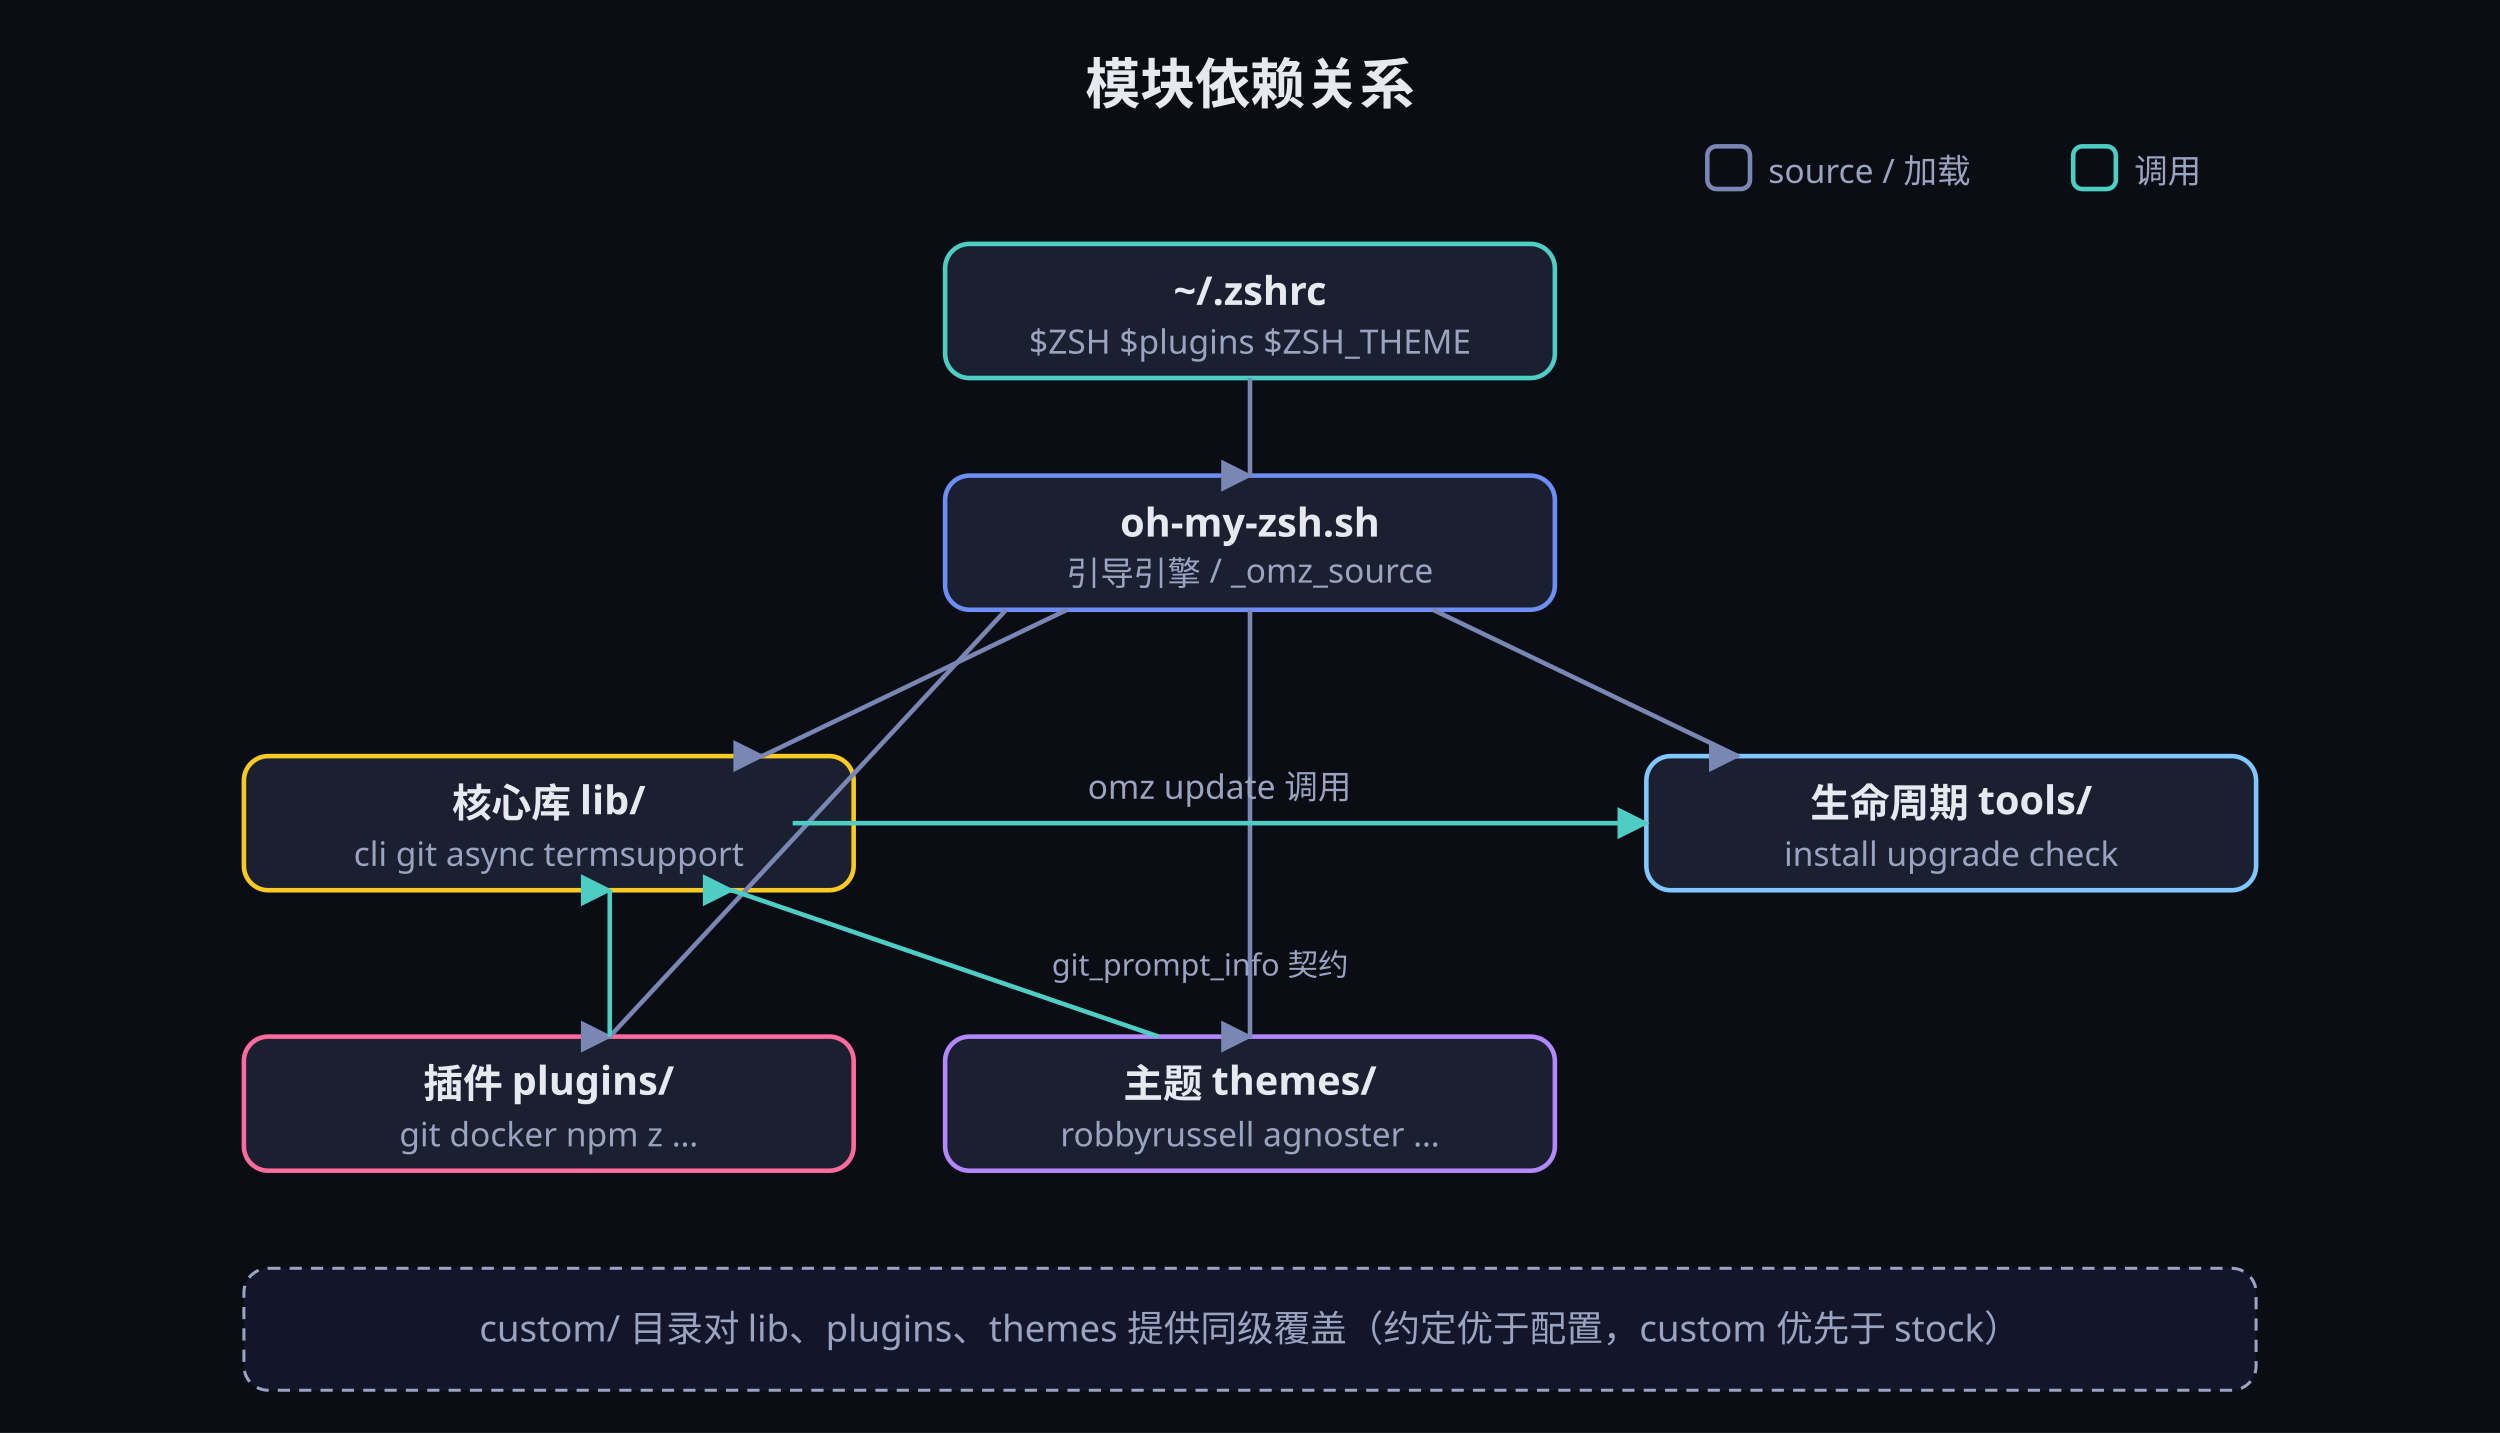
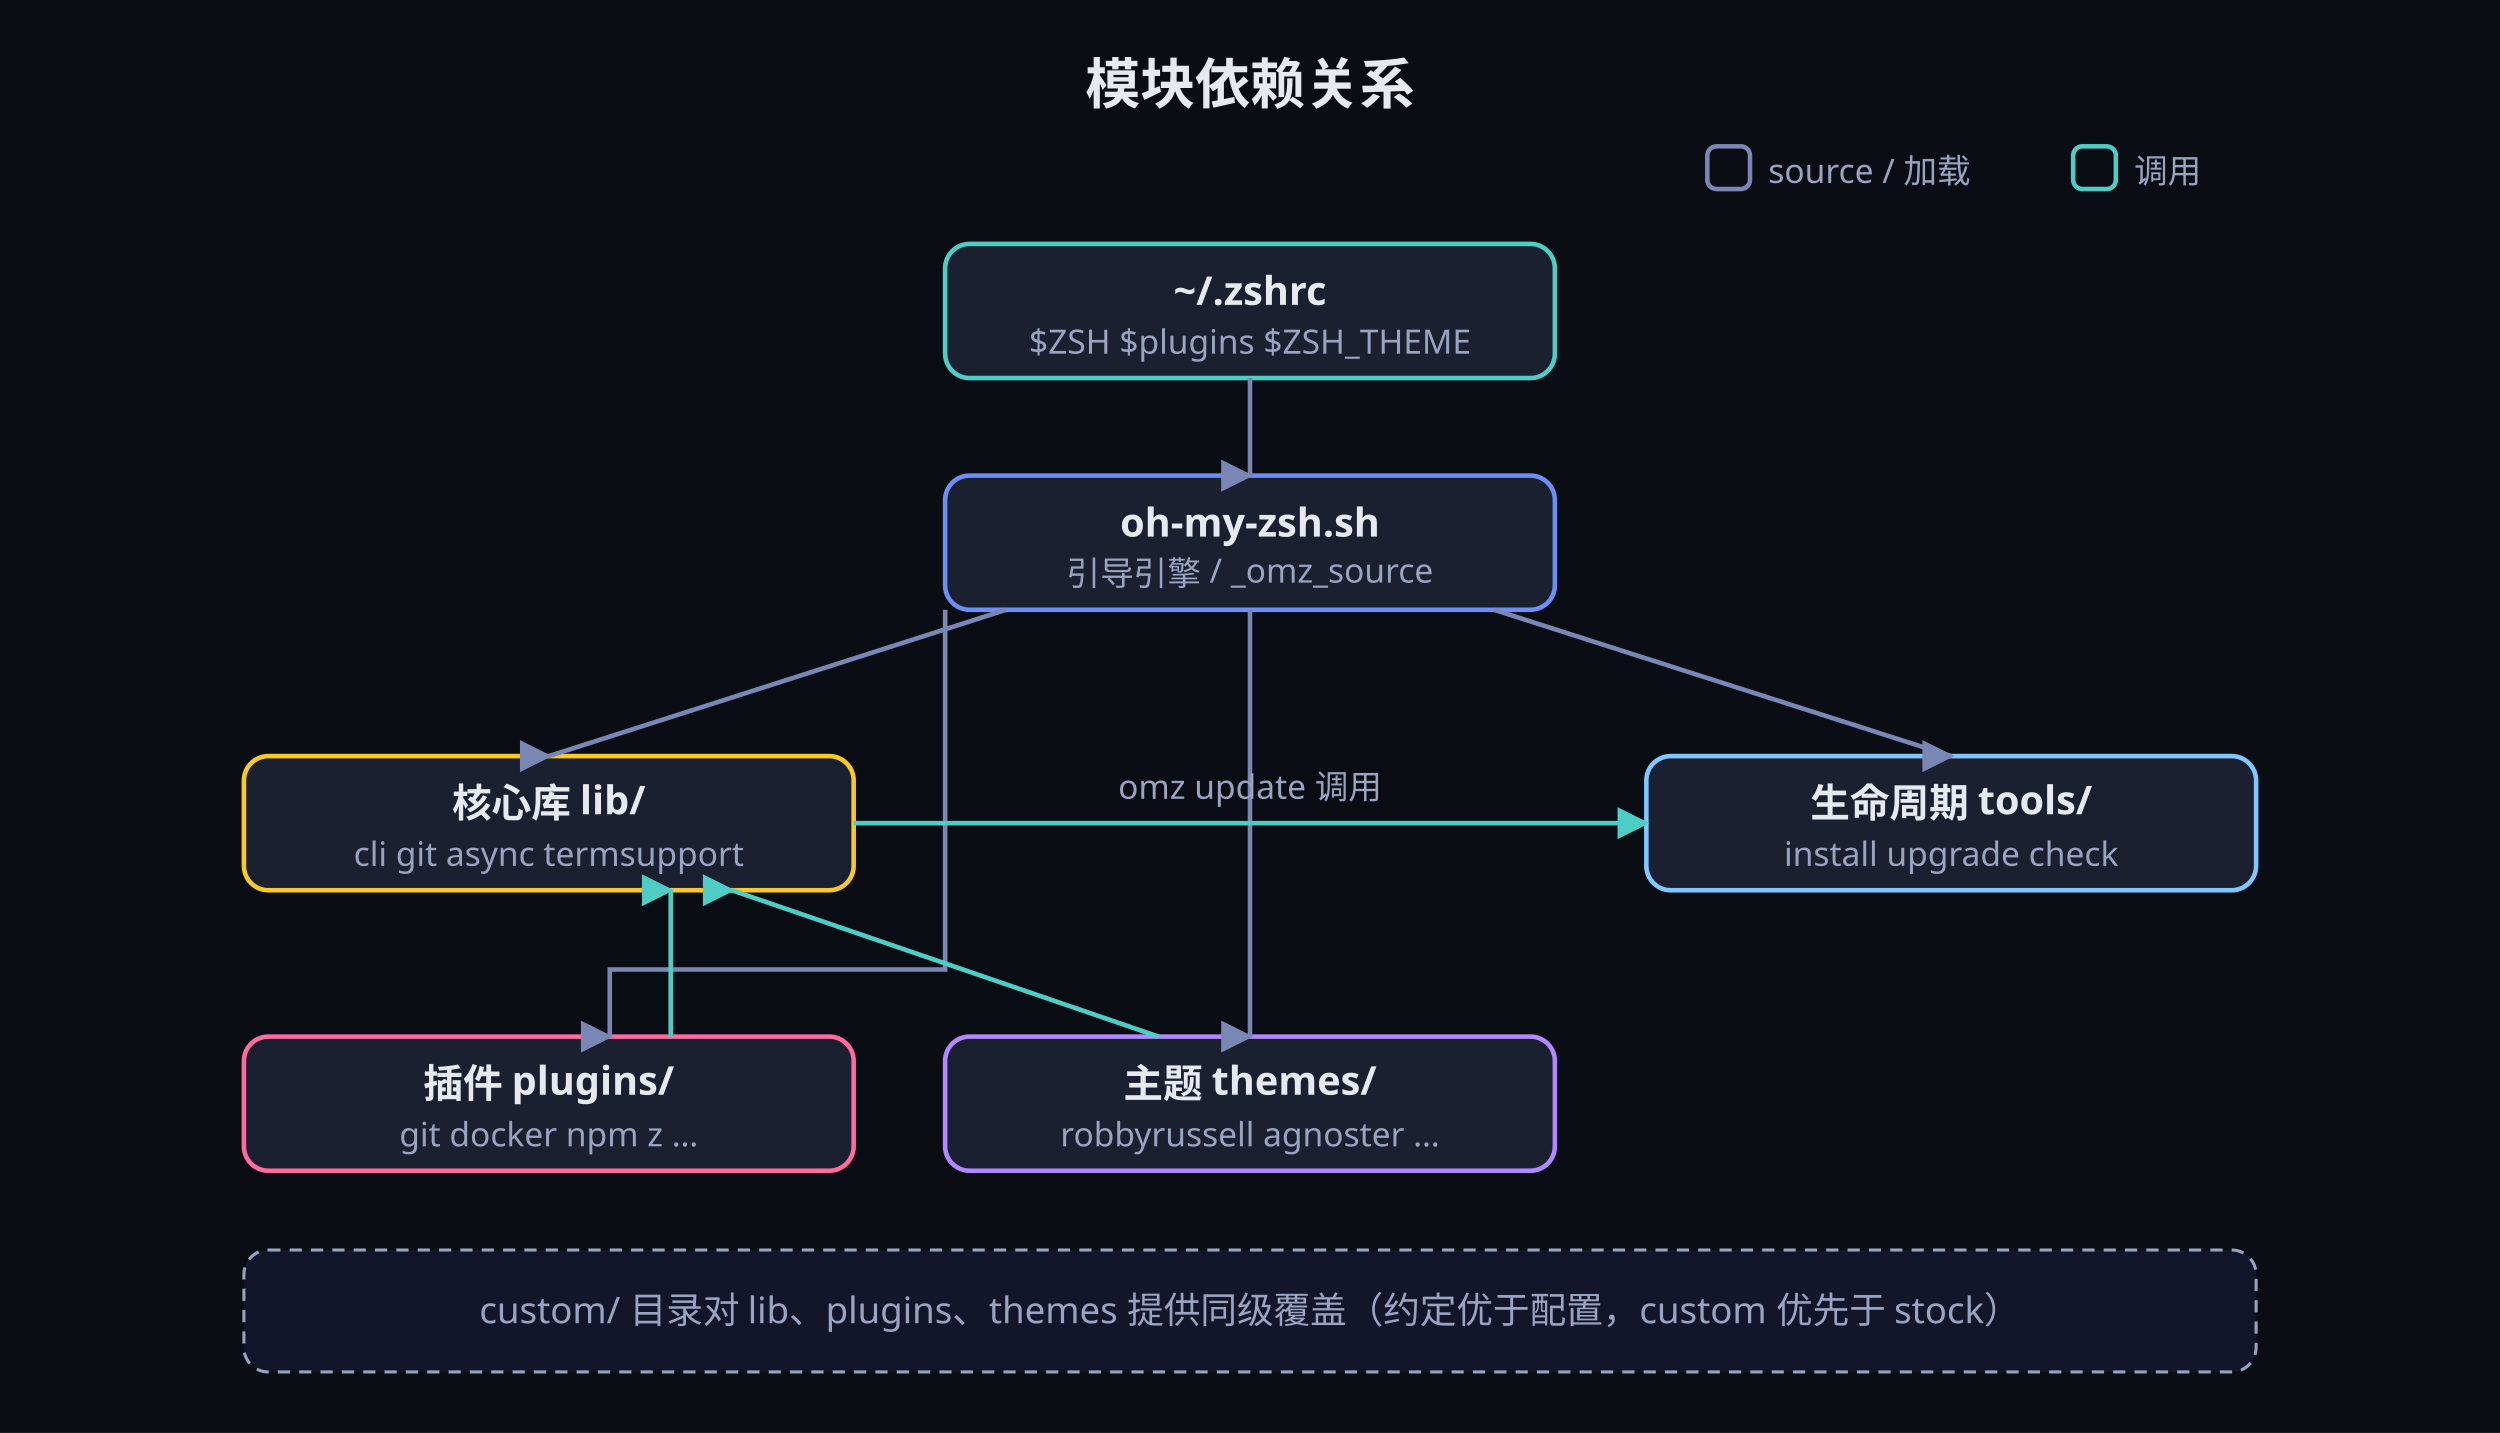
<svg xmlns="http://www.w3.org/2000/svg" width="820" height="470" viewBox="0 0 820 470">
  <defs>
    <marker id="dep-arrow" viewBox="0 0 10 10" refX="9" refY="5" markerWidth="7" markerHeight="7" orient="arrow">
      <path d="M0,0 L10,5 L0,10 z" fill="#7a86b3" />
    </marker>
    <marker id="dep-arrow-cyan" viewBox="0 0 10 10" refX="9" refY="5" markerWidth="7" markerHeight="7" orient="arrow">
      <path d="M0,0 L10,5 L0,10 z" fill="#4ecdc4" />
    </marker>
  </defs>
  <rect width="820" height="470" fill="#0b0d14" />
  <text x="410" y="34" text-anchor="middle" fill="#e6e9f0" font-family="system-ui, sans-serif" font-size="18" font-weight="bold">模块依赖关系</text>
  <rect x="560" y="48" width="14" height="14" rx="3" fill="none" stroke="#7a86b3" stroke-width="1.5" />
  <text x="580" y="60" fill="#9aa3c0" font-family="system-ui, sans-serif" font-size="11">source / 加载</text>
  <rect x="680" y="48" width="14" height="14" rx="3" fill="none" stroke="#4ecdc4" stroke-width="1.5" />
  <text x="700" y="60" fill="#9aa3c0" font-family="system-ui, sans-serif" font-size="11">调用</text>
  <rect x="310" y="80" width="200" height="44" rx="8" fill="#1a2030" stroke="#4ecdc4" stroke-width="1.5" />
  <text x="410" y="100" text-anchor="middle" fill="#e6e9f0" font-family="system-ui, sans-serif" font-size="13" font-weight="bold">~/.zshrc</text>
  <text x="410" y="116" text-anchor="middle" fill="#9aa3c0" font-family="system-ui, sans-serif" font-size="11">$ZSH $plugins $ZSH_THEME</text>
  <rect x="310" y="156" width="200" height="44" rx="8" fill="#1a2030" stroke="#6c8ef5" stroke-width="1.5" />
  <text x="410" y="176" text-anchor="middle" fill="#e6e9f0" font-family="system-ui, sans-serif" font-size="13" font-weight="bold">oh-my-zsh.sh</text>
  <text x="410" y="192" text-anchor="middle" fill="#9aa3c0" font-family="system-ui, sans-serif" font-size="11">引导引擎 / _omz_source</text>
  <path d="M 410 124 L 410 156" stroke="#7a86b3" stroke-width="1.5" fill="none" marker-end="url(#dep-arrow)" />
  <rect x="80" y="248" width="200" height="44" rx="8" fill="#1a2030" stroke="#f9ca24" stroke-width="1.5" />
  <text x="180" y="268" text-anchor="middle" fill="#e6e9f0" font-family="system-ui, sans-serif" font-size="13" font-weight="bold">核心库 lib/</text>
  <text x="180" y="284" text-anchor="middle" fill="#9aa3c0" font-family="system-ui, sans-serif" font-size="11">cli git async termsupport</text>
  <rect x="540" y="248" width="200" height="44" rx="8" fill="#1a2030" stroke="#80c7ff" stroke-width="1.5" />
  <text x="640" y="268" text-anchor="middle" fill="#e6e9f0" font-family="system-ui, sans-serif" font-size="13" font-weight="bold">生命周期 tools/</text>
  <text x="640" y="284" text-anchor="middle" fill="#9aa3c0" font-family="system-ui, sans-serif" font-size="11">install upgrade check</text>
-   <path d="M 350 200 L 250 248" stroke="#7a86b3" stroke-width="1.5" fill="none" marker-end="url(#dep-arrow)" />
-   <path d="M 470 200 L 570 248" stroke="#7a86b3" stroke-width="1.5" fill="none" marker-end="url(#dep-arrow)" />
+   <path d="M 330 200 L 180 248" stroke="#7a86b3" stroke-width="1.5" fill="none" marker-end="url(#dep-arrow)" />
+   <path d="M 490 200 L 640 248" stroke="#7a86b3" stroke-width="1.5" fill="none" marker-end="url(#dep-arrow)" />
  <rect x="80" y="340" width="200" height="44" rx="8" fill="#1a2030" stroke="#ff6b9d" stroke-width="1.5" />
  <text x="180" y="360" text-anchor="middle" fill="#e6e9f0" font-family="system-ui, sans-serif" font-size="13" font-weight="bold">插件 plugins/</text>
  <text x="180" y="376" text-anchor="middle" fill="#9aa3c0" font-family="system-ui, sans-serif" font-size="11">git docker npm z …</text>
  <rect x="310" y="340" width="200" height="44" rx="8" fill="#1a2030" stroke="#b388ff" stroke-width="1.5" />
  <text x="410" y="360" text-anchor="middle" fill="#e6e9f0" font-family="system-ui, sans-serif" font-size="13" font-weight="bold">主题 themes/</text>
  <text x="410" y="376" text-anchor="middle" fill="#9aa3c0" font-family="system-ui, sans-serif" font-size="11">robbyrussell agnoster …</text>
-   <path d="M 330 200 L 200 340" stroke="#7a86b3" stroke-width="1.5" fill="none" marker-end="url(#dep-arrow)" />
+   <path d="M 310 200 L 310 318 L 200 318 L 200 340" stroke="#7a86b3" stroke-width="1.5" fill="none" marker-end="url(#dep-arrow)" />
  <path d="M 410 200 L 410 340" stroke="#7a86b3" stroke-width="1.5" fill="none" marker-end="url(#dep-arrow)" />
-   <path d="M 200 340 L 200 292" stroke="#4ecdc4" stroke-width="1.5" fill="none" marker-end="url(#dep-arrow-cyan)" />
+   <path d="M 220 340 L 220 292" stroke="#4ecdc4" stroke-width="1.5" fill="none" marker-end="url(#dep-arrow-cyan)" />
  <path d="M 380 340 L 240 292" stroke="#4ecdc4" stroke-width="1.5" fill="none" marker-end="url(#dep-arrow-cyan)" />
-   <path d="M 260 270 L 540 270" stroke="#4ecdc4" stroke-width="1.5" fill="none" marker-end="url(#dep-arrow-cyan)" />
-   <text x="400" y="262" text-anchor="middle" fill="#9aa3c0" font-family="system-ui, sans-serif" font-size="11">omz update 调用</text>
-   <text x="345" y="320" fill="#9aa3c0" font-family="system-ui, sans-serif" font-size="10">git_prompt_info 契约</text>
-   <rect x="80" y="416" width="660" height="40" rx="8" fill="#13162a" stroke="#9aa3c0" stroke-width="1" stroke-dasharray="4,3" />
-   <text x="410" y="440" text-anchor="middle" fill="#9aa3c0" font-family="system-ui, sans-serif" font-size="12">custom/ 目录对 lib、plugins、themes 提供同级覆盖（约定优于配置，custom 优先于 stock）</text>
+   <path d="M 280 270 L 540 270" stroke="#4ecdc4" stroke-width="1.5" fill="none" marker-end="url(#dep-arrow-cyan)" />
+   <text x="410" y="262" text-anchor="middle" fill="#9aa3c0" font-family="system-ui, sans-serif" font-size="11">omz update 调用</text>
+   <rect x="80" y="410" width="660" height="40" rx="8" fill="#13162a" stroke="#9aa3c0" stroke-width="1" stroke-dasharray="4,3" />
+   <text x="410" y="434" text-anchor="middle" fill="#9aa3c0" font-family="system-ui, sans-serif" font-size="12">custom/ 目录对 lib、plugins、themes 提供同级覆盖（约定优于配置，custom 优先于 stock）</text>
</svg>
